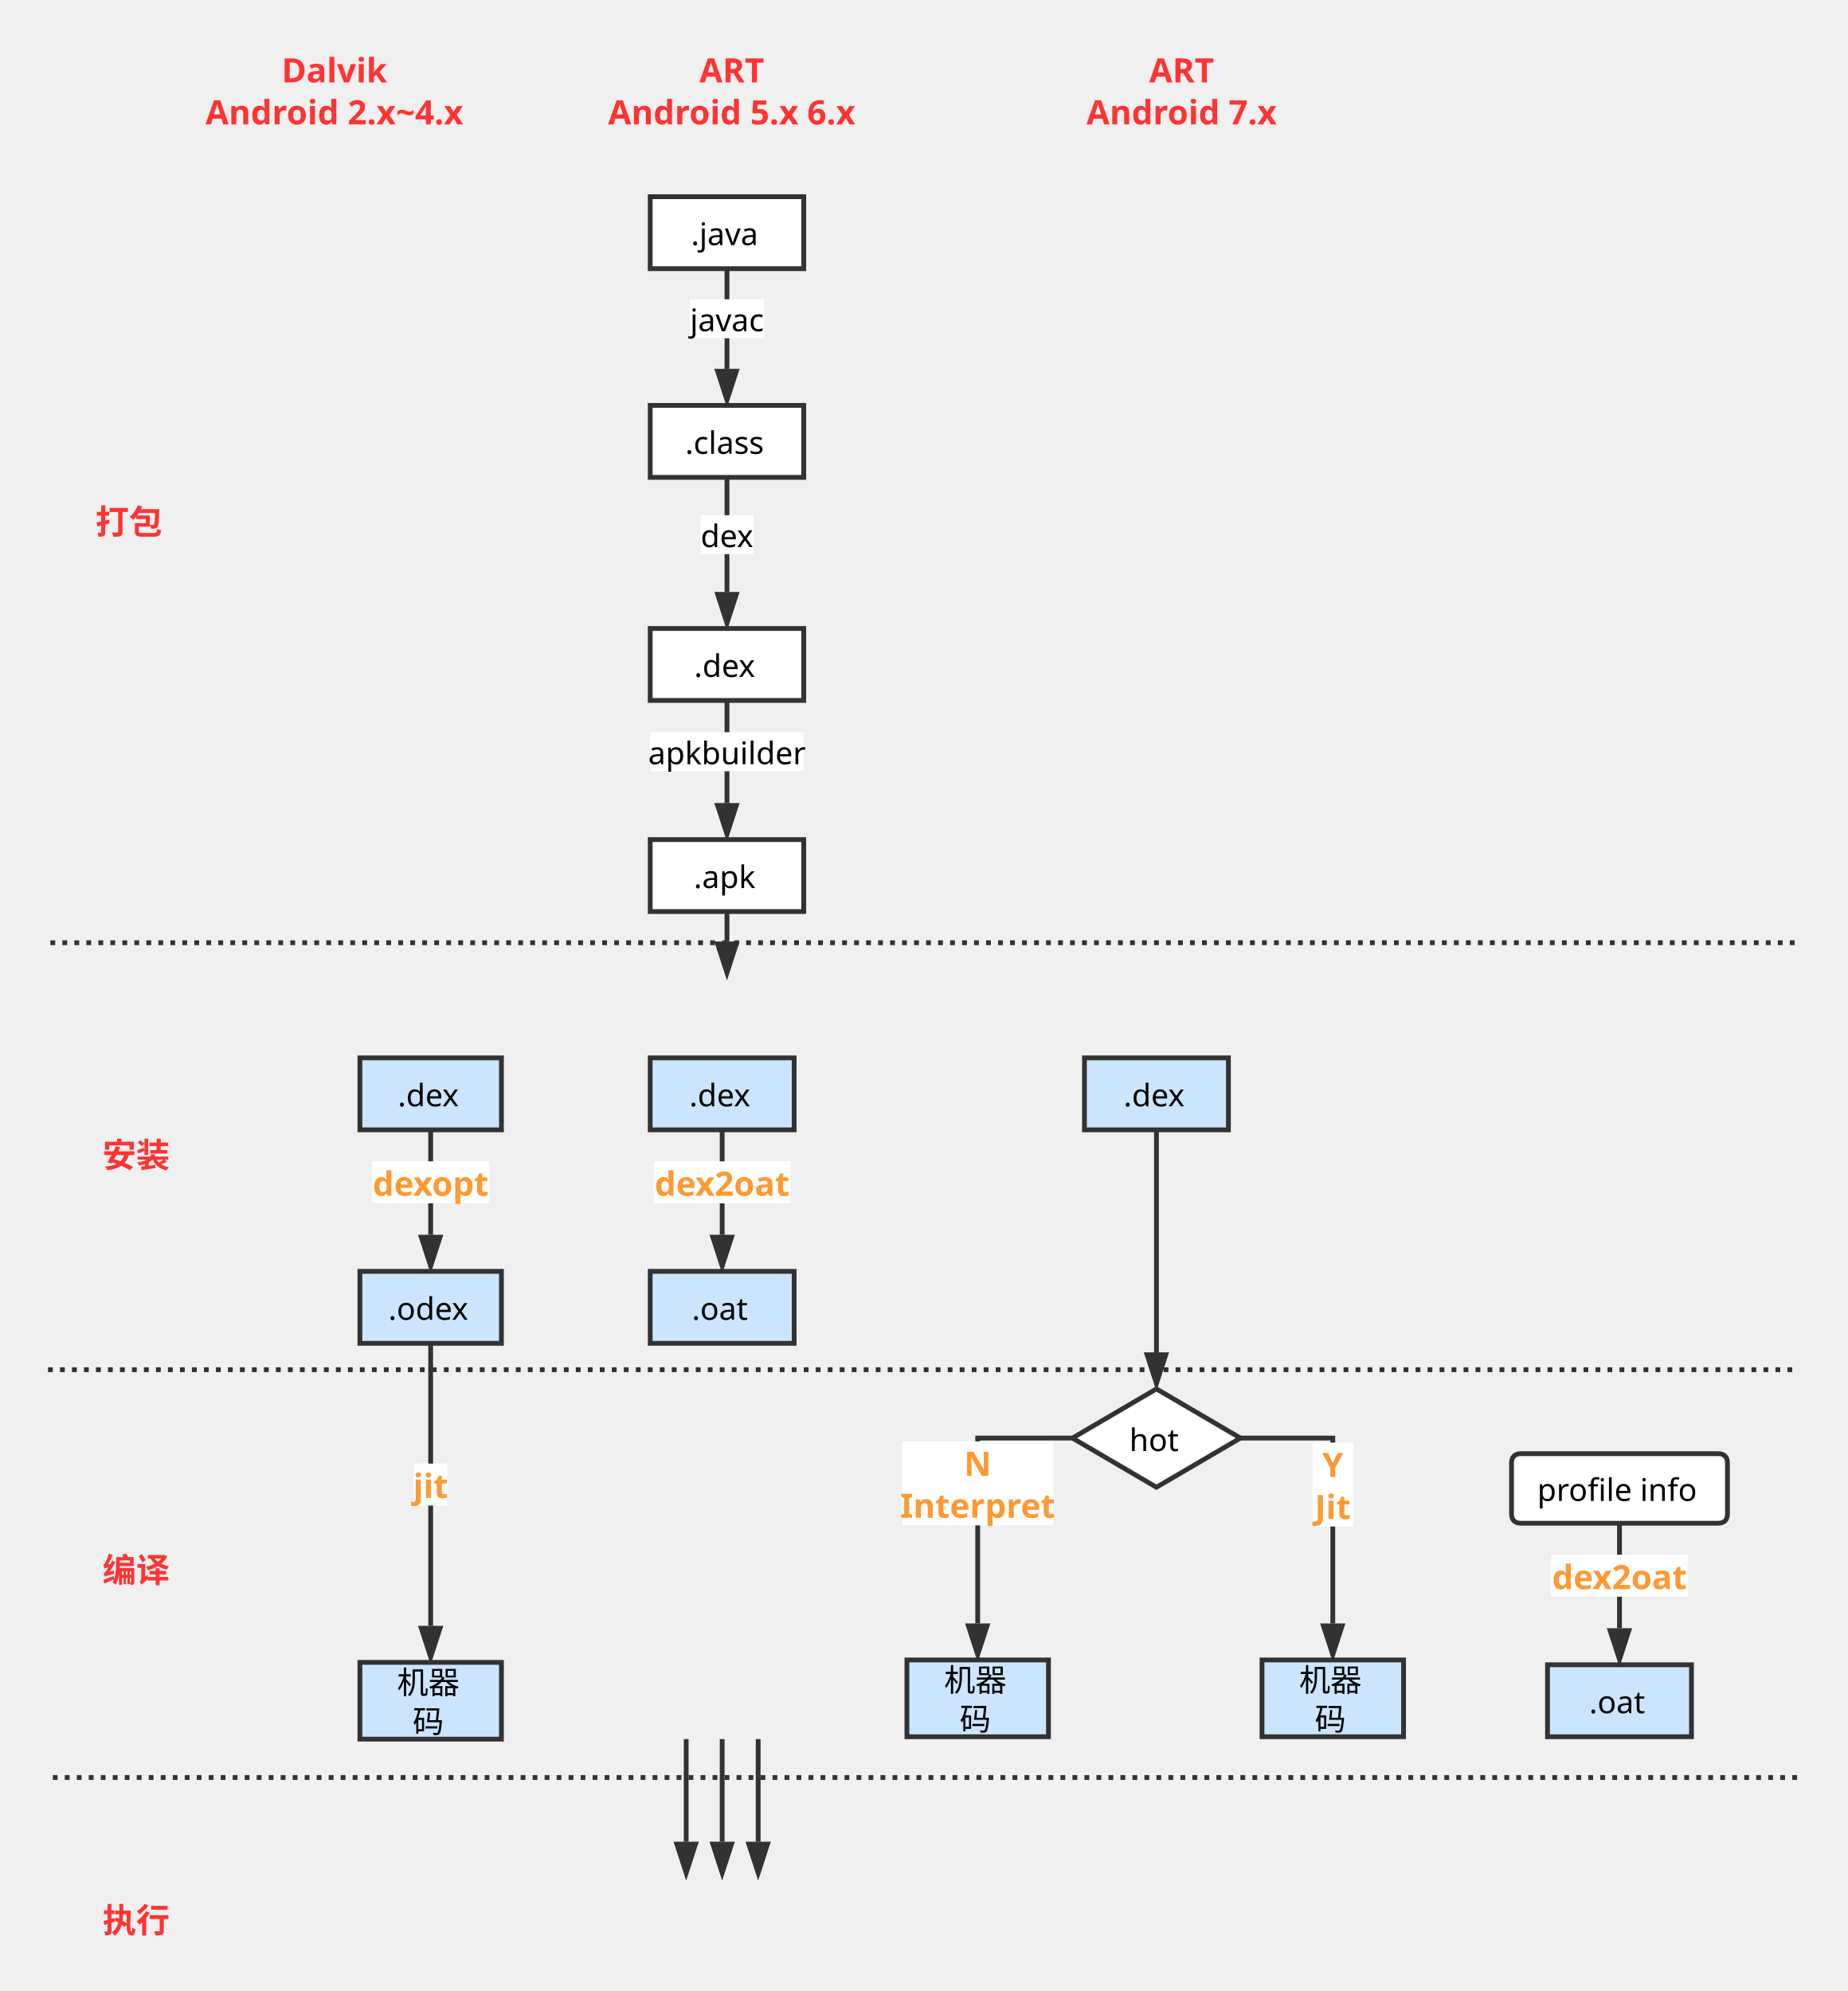
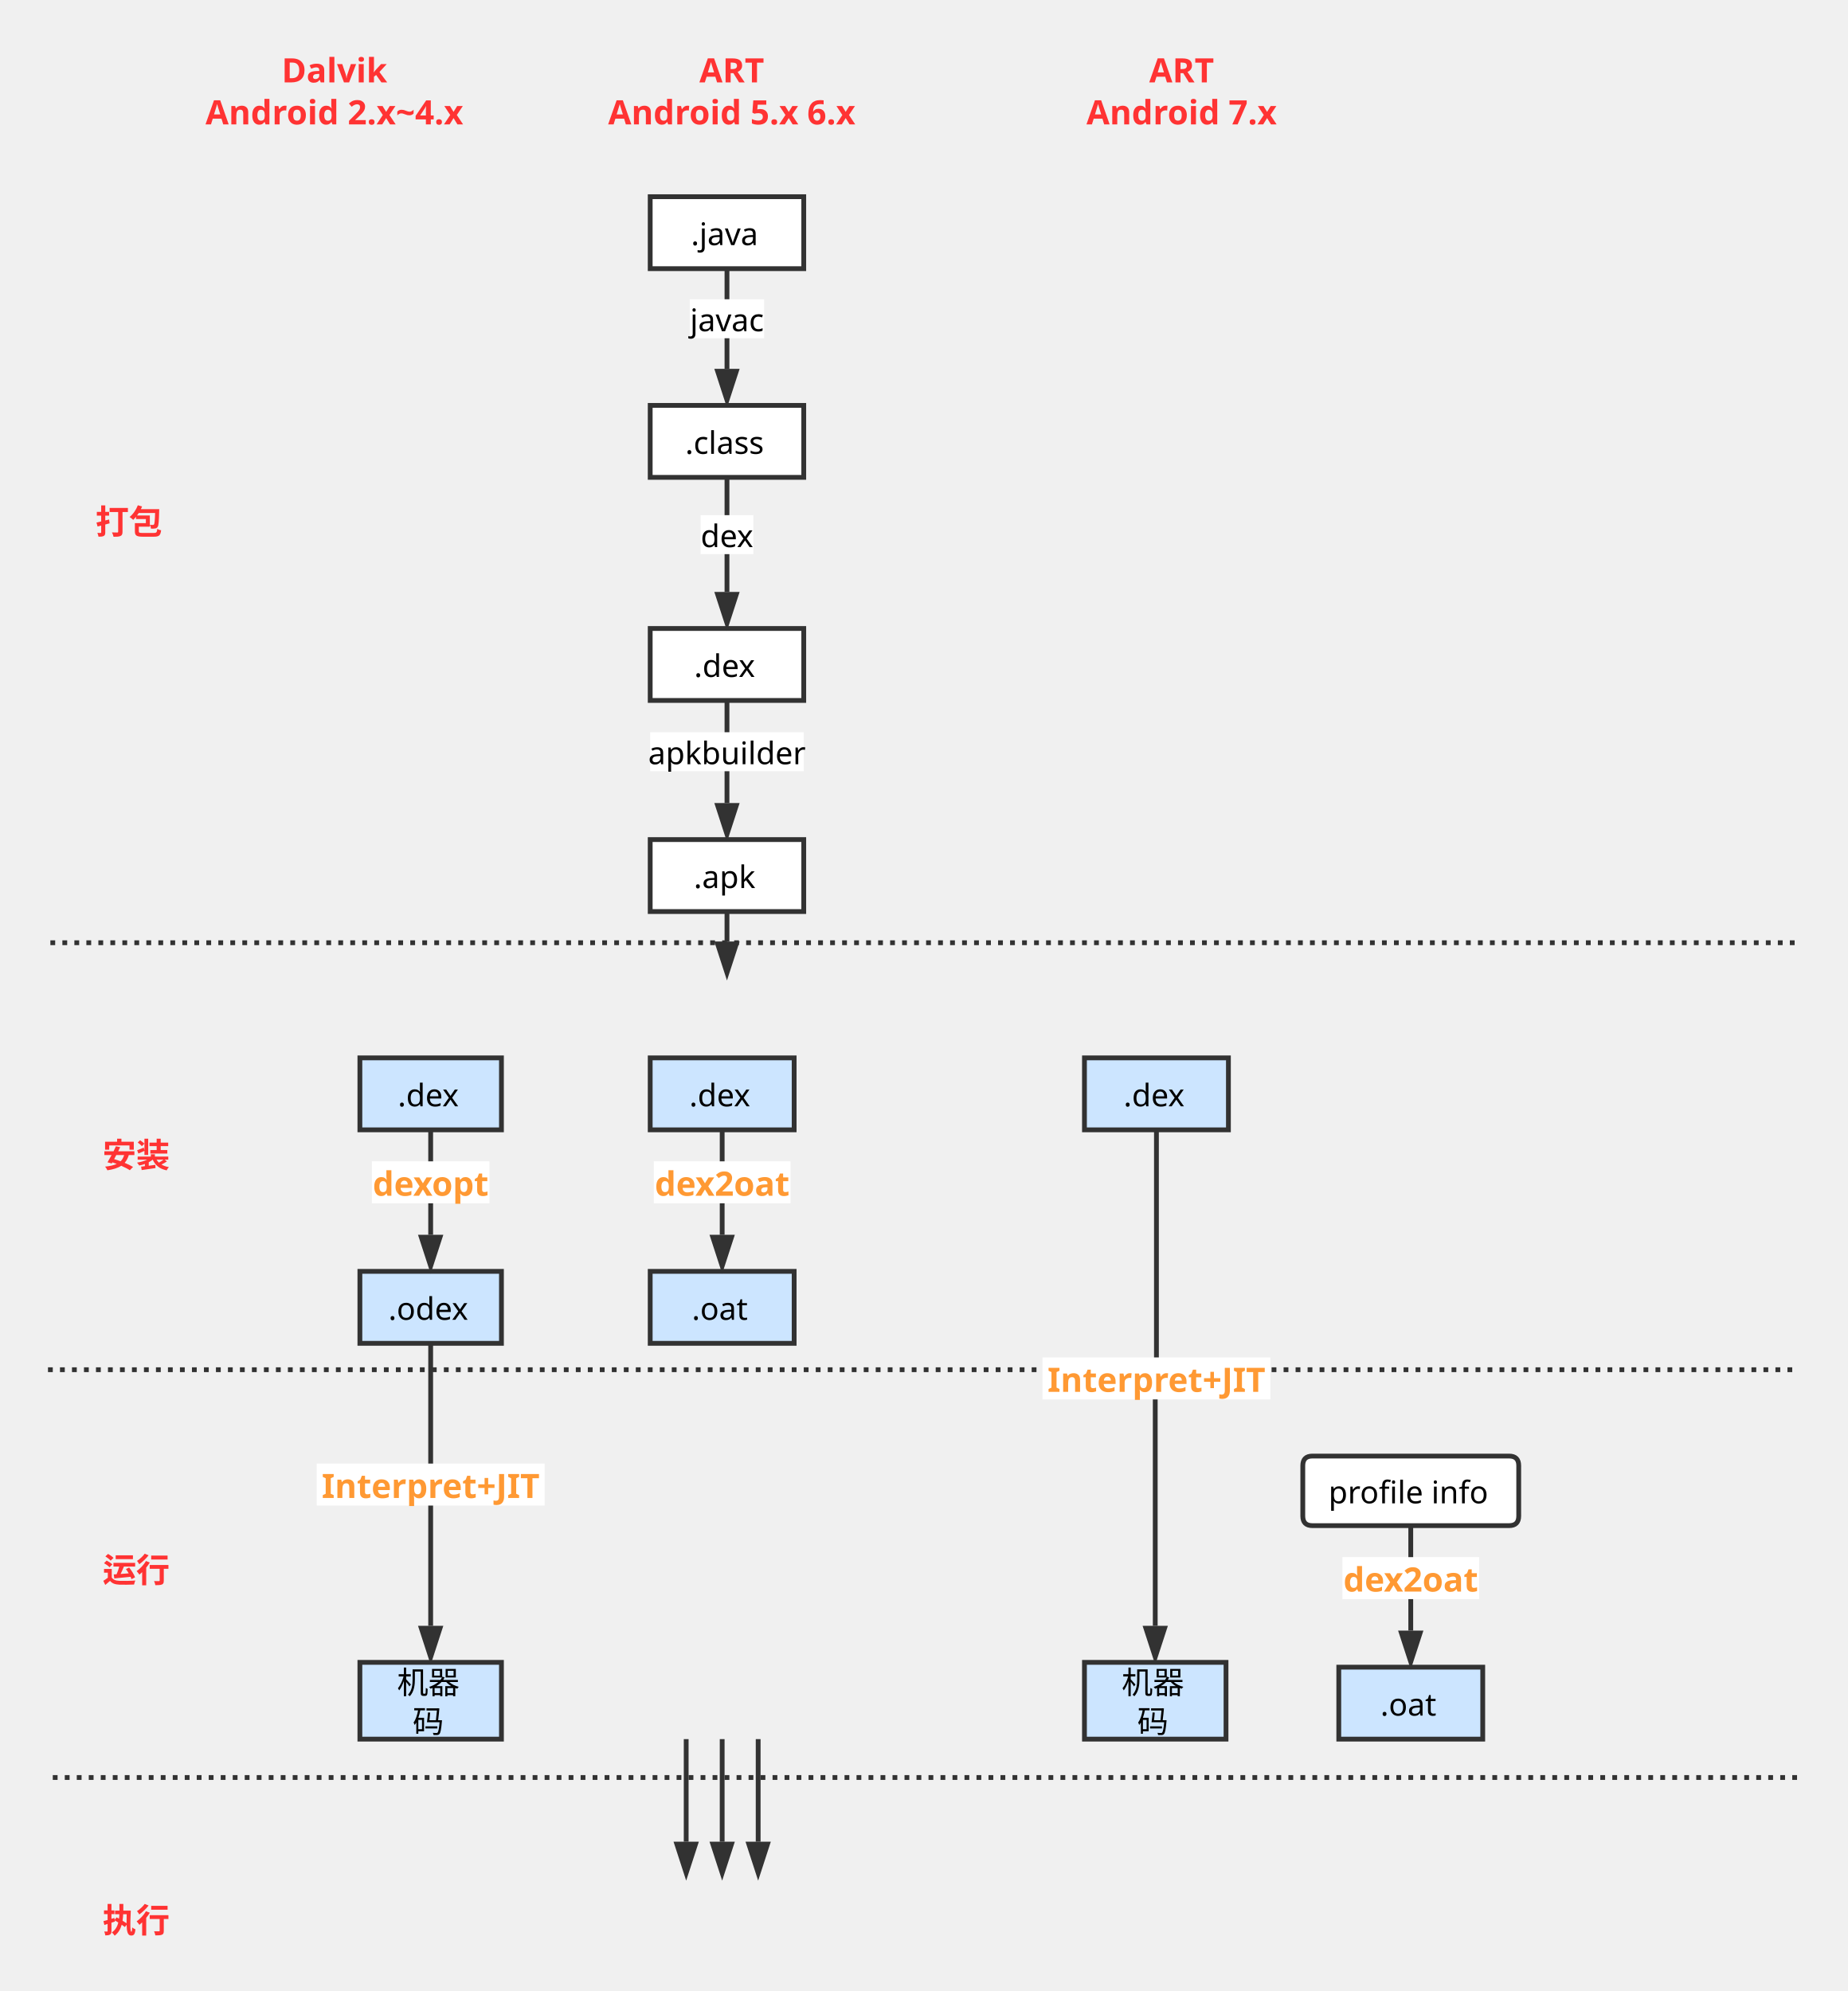
<svg xmlns="http://www.w3.org/2000/svg" id="processonSvg1000" viewBox="109.0 60.0 770.0 830.0" width="770.0" height="830.0">
  <defs id="ProcessOnDefs1001">
    <marker id="ProcessOnMarker1063" markerUnits="userSpaceOnUse" orient="auto" markerWidth="16.236" markerHeight="10.551" viewBox="-1.0 -1.376 16.236 10.551" refX="-1.0" refY="3.899">
      <path id="ProcessOnPath1064" d="M12.0 3.899L0.0 7.798V0.0Z" stroke="#323232" stroke-width="2.0" fill="#323232" transform="matrix(1.0,0.0,0.0,1.0,0.0,0.0)" />
    </marker>
    <marker id="ProcessOnMarker1070" markerUnits="userSpaceOnUse" orient="auto" markerWidth="16.236" markerHeight="10.551" viewBox="-1.0 -1.376 16.236 10.551" refX="-1.0" refY="3.899">
      <path id="ProcessOnPath1071" d="M12.0 3.899L0.0 7.798V0.0Z" stroke="#323232" stroke-width="2.0" fill="#323232" transform="matrix(1.0,0.0,0.0,1.0,0.0,0.0)" />
    </marker>
    <marker id="ProcessOnMarker1077" markerUnits="userSpaceOnUse" orient="auto" markerWidth="16.236" markerHeight="10.551" viewBox="-1.0 -1.376 16.236 10.551" refX="-1.0" refY="3.899">
      <path id="ProcessOnPath1078" d="M12.0 3.899L0.0 7.798V0.0Z" stroke="#323232" stroke-width="2.0" fill="#323232" transform="matrix(1.0,0.0,0.0,1.0,0.0,0.0)" />
    </marker>
    <marker id="ProcessOnMarker1086" markerUnits="userSpaceOnUse" orient="auto" markerWidth="16.236" markerHeight="10.551" viewBox="-1.0 -1.376 16.236 10.551" refX="-1.0" refY="3.899">
      <path id="ProcessOnPath1087" d="M12.0 3.899L0.0 7.798V0.0Z" stroke="#323232" stroke-width="2.0" fill="#323232" transform="matrix(1.0,0.0,0.0,1.0,0.0,0.0)" />
    </marker>
    <marker id="ProcessOnMarker1090" markerUnits="userSpaceOnUse" orient="auto" markerWidth="16.236" markerHeight="10.551" viewBox="-1.0 -1.376 16.236 10.551" refX="-1.0" refY="3.899">
      <path id="ProcessOnPath1091" d="M12.0 3.899L0.0 7.798V0.0Z" stroke="#323232" stroke-width="2.0" fill="#323232" transform="matrix(1.0,0.0,0.0,1.0,0.0,0.0)" />
    </marker>
    <marker id="ProcessOnMarker1101" markerUnits="userSpaceOnUse" orient="auto" markerWidth="16.236" markerHeight="10.551" viewBox="-1.0 -1.376 16.236 10.551" refX="-1.0" refY="3.899">
      <path id="ProcessOnPath1102" d="M12.0 3.899L0.0 7.798V0.0Z" stroke="#323232" stroke-width="2.0" fill="#323232" transform="matrix(1.0,0.0,0.0,1.0,0.0,0.0)" />
    </marker>
    <marker id="ProcessOnMarker1108" markerUnits="userSpaceOnUse" orient="auto" markerWidth="16.236" markerHeight="10.551" viewBox="-1.0 -1.376 16.236 10.551" refX="-1.0" refY="3.899">
      <path id="ProcessOnPath1109" d="M12.0 3.899L0.0 7.798V0.0Z" stroke="#323232" stroke-width="2.0" fill="#323232" transform="matrix(1.0,0.0,0.0,1.0,0.0,0.0)" />
    </marker>
-     <marker id="ProcessOnMarker1143" markerUnits="userSpaceOnUse" orient="auto" markerWidth="16.236" markerHeight="10.551" viewBox="-1.0 -1.376 16.236 10.551" refX="-1.0" refY="3.899">
-       <path id="ProcessOnPath1144" d="M12.0 3.899L0.0 7.798V0.0Z" stroke="#323232" stroke-width="2.0" fill="#323232" transform="matrix(1.0,0.0,0.0,1.0,0.0,0.0)" />
+     <marker id="ProcessOnMarker1142" markerUnits="userSpaceOnUse" orient="auto" markerWidth="16.236" markerHeight="10.551" viewBox="-1.0 -1.376 16.236 10.551" refX="-1.0" refY="3.899">
+       <path id="ProcessOnPath1143" d="M12.0 3.899L0.0 7.798V0.0Z" stroke="#323232" stroke-width="2.0" fill="#323232" transform="matrix(1.0,0.0,0.0,1.0,0.0,0.0)" />
    </marker>
    <marker id="ProcessOnMarker1151" markerUnits="userSpaceOnUse" orient="auto" markerWidth="16.236" markerHeight="10.551" viewBox="-1.0 -1.376 16.236 10.551" refX="-1.0" refY="3.899">
      <path id="ProcessOnPath1152" d="M12.0 3.899L0.0 7.798V0.0Z" stroke="#323232" stroke-width="2.0" fill="#323232" transform="matrix(1.0,0.0,0.0,1.0,0.0,0.0)" />
    </marker>
+     <marker id="ProcessOnMarker1155" markerUnits="userSpaceOnUse" orient="auto" markerWidth="16.236" markerHeight="10.551" viewBox="-1.0 -1.376 16.236 10.551" refX="-1.0" refY="3.899">
+       <path id="ProcessOnPath1156" d="M12.0 3.899L0.0 7.798V0.0Z" stroke="#323232" stroke-width="2.0" fill="#323232" transform="matrix(1.0,0.0,0.0,1.0,0.0,0.0)" />
+     </marker>
    <marker id="ProcessOnMarker1159" markerUnits="userSpaceOnUse" orient="auto" markerWidth="16.236" markerHeight="10.551" viewBox="-1.0 -1.376 16.236 10.551" refX="-1.0" refY="3.899">
      <path id="ProcessOnPath1160" d="M12.0 3.899L0.0 7.798V0.0Z" stroke="#323232" stroke-width="2.0" fill="#323232" transform="matrix(1.0,0.0,0.0,1.0,0.0,0.0)" />
    </marker>
-     <marker id="ProcessOnMarker1171" markerUnits="userSpaceOnUse" orient="auto" markerWidth="16.236" markerHeight="10.551" viewBox="-1.0 -1.376 16.236 10.551" refX="-1.0" refY="3.899">
-       <path id="ProcessOnPath1172" d="M12.0 3.899L0.0 7.798V0.0Z" stroke="#323232" stroke-width="2.0" fill="#323232" transform="matrix(1.0,0.0,0.0,1.0,0.0,0.0)" />
-     </marker>
-     <marker id="ProcessOnMarker1180" markerUnits="userSpaceOnUse" orient="auto" markerWidth="16.236" markerHeight="10.551" viewBox="-1.0 -1.376 16.236 10.551" refX="-1.0" refY="3.899">
-       <path id="ProcessOnPath1181" d="M12.0 3.899L0.0 7.798V0.0Z" stroke="#323232" stroke-width="2.0" fill="#323232" transform="matrix(1.0,0.0,0.0,1.0,0.0,0.0)" />
-     </marker>
-     <marker id="ProcessOnMarker1184" markerUnits="userSpaceOnUse" orient="auto" markerWidth="16.236" markerHeight="10.551" viewBox="-1.0 -1.376 16.236 10.551" refX="-1.0" refY="3.899">
-       <path id="ProcessOnPath1185" d="M12.0 3.899L0.0 7.798V0.0Z" stroke="#323232" stroke-width="2.0" fill="#323232" transform="matrix(1.0,0.0,0.0,1.0,0.0,0.0)" />
-     </marker>
-     <marker id="ProcessOnMarker1188" markerUnits="userSpaceOnUse" orient="auto" markerWidth="16.236" markerHeight="10.551" viewBox="-1.0 -1.376 16.236 10.551" refX="-1.0" refY="3.899">
-       <path id="ProcessOnPath1189" d="M12.0 3.899L0.0 7.798V0.0Z" stroke="#323232" stroke-width="2.0" fill="#323232" transform="matrix(1.0,0.0,0.0,1.0,0.0,0.0)" />
+     <marker id="ProcessOnMarker1163" markerUnits="userSpaceOnUse" orient="auto" markerWidth="16.236" markerHeight="10.551" viewBox="-1.0 -1.376 16.236 10.551" refX="-1.0" refY="3.899">
+       <path id="ProcessOnPath1164" d="M12.0 3.899L0.0 7.798V0.0Z" stroke="#323232" stroke-width="2.0" fill="#323232" transform="matrix(1.0,0.0,0.0,1.0,0.0,0.0)" />
    </marker>
  </defs>
  <g id="ProcessOnG1002">
    <path id="ProcessOnPath1003" d="M109.0 60.0H879.0V890.0H109.0V60.0Z" fill="none" />
    <g id="ProcessOnG1004">
      <g id="ProcessOnG1005" transform="matrix(1.0,0.0,0.0,1.0,380.0,142.0)" opacity="1.0">
        <path id="ProcessOnPath1006" d="M0.0 0.0L64.0 0.0L64.0 30.0L0.0 30.0Z" stroke="#323232" stroke-width="2.0" stroke-dasharray="none" opacity="1.0" fill="#ffffff" />
        <g id="ProcessOnG1007" transform="matrix(1.0,0.0,0.0,1.0,10.0,6.875)">
          <text id="ProcessOnText1008" fill="#000000" font-size="13" x="21.0" y="13.325" font-family="微软雅黑" font-weight="normal" font-style="normal" text-decoration="none" family="微软雅黑" text-anchor="middle" size="13">.java</text>
        </g>
      </g>
      <g id="ProcessOnG1009" transform="matrix(1.0,0.0,0.0,1.0,380.0,229.0)" opacity="1.0">
        <path id="ProcessOnPath1010" d="M0.0 0.0L64.0 0.0L64.0 30.0L0.0 30.0Z" stroke="#323232" stroke-width="2.0" stroke-dasharray="none" opacity="1.0" fill="#ffffff" />
        <g id="ProcessOnG1011" transform="matrix(1.0,0.0,0.0,1.0,10.0,6.875)">
          <text id="ProcessOnText1012" fill="#000000" font-size="13" x="21.0" y="13.325" font-family="微软雅黑" font-weight="normal" font-style="normal" text-decoration="none" family="微软雅黑" text-anchor="middle" size="13">.class</text>
        </g>
      </g>
      <g id="ProcessOnG1013" transform="matrix(1.0,0.0,0.0,1.0,380.0,322.0)" opacity="1.0">
        <path id="ProcessOnPath1014" d="M0.0 0.0L64.0 0.0L64.0 30.0L0.0 30.0Z" stroke="#323232" stroke-width="2.0" stroke-dasharray="none" opacity="1.0" fill="#ffffff" />
        <g id="ProcessOnG1015" transform="matrix(1.0,0.0,0.0,1.0,10.0,6.875)">
          <text id="ProcessOnText1016" fill="#000000" font-size="13" x="21.0" y="13.325" font-family="微软雅黑" font-weight="normal" font-style="normal" text-decoration="none" family="微软雅黑" text-anchor="middle" size="13">.dex</text>
        </g>
      </g>
      <g id="ProcessOnG1017" transform="matrix(1.0,0.0,0.0,1.0,380.0,410.0)" opacity="1.0">
        <path id="ProcessOnPath1018" d="M0.0 0.0L64.0 0.0L64.0 30.0L0.0 30.0Z" stroke="#323232" stroke-width="2.0" stroke-dasharray="none" opacity="1.0" fill="#ffffff" />
        <g id="ProcessOnG1019" transform="matrix(1.0,0.0,0.0,1.0,10.0,6.875)">
          <text id="ProcessOnText1020" fill="#000000" font-size="13" x="21.0" y="13.325" font-family="微软雅黑" font-weight="normal" font-style="normal" text-decoration="none" family="微软雅黑" text-anchor="middle" size="13">.apk</text>
        </g>
      </g>
      <g id="ProcessOnG1021" transform="matrix(1.0,0.0,0.0,1.0,259.0,590.0)" opacity="1.0">
        <path id="ProcessOnPath1022" d="M0.0 0.0L59.0 0.0L59.0 30.0L0.0 30.0Z" stroke="#323232" stroke-width="2.0" stroke-dasharray="none" opacity="1.0" fill="#cce5ff" />
        <g id="ProcessOnG1023" transform="matrix(1.0,0.0,0.0,1.0,10.0,6.875)">
          <text id="ProcessOnText1024" fill="#000000" font-size="13" x="18.5" y="13.325" font-family="微软雅黑" font-weight="normal" font-style="normal" text-decoration="none" family="微软雅黑" text-anchor="middle" size="13">.odex</text>
        </g>
      </g>
      <g id="ProcessOnG1025" transform="matrix(1.0,0.0,0.0,1.0,380.0,590.0)" opacity="1.0">
        <path id="ProcessOnPath1026" d="M0.0 0.0L60.0 0.0L60.0 30.0L0.0 30.0Z" stroke="#323232" stroke-width="2.0" stroke-dasharray="none" opacity="1.0" fill="#cce5ff" />
        <g id="ProcessOnG1027" transform="matrix(1.0,0.0,0.0,1.0,10.0,6.875)">
          <text id="ProcessOnText1028" fill="#000000" font-size="13" x="19.0" y="13.325" font-family="微软雅黑" font-weight="normal" font-style="normal" text-decoration="none" family="微软雅黑" text-anchor="middle" size="13">.oat</text>
        </g>
      </g>
      <g id="ProcessOnG1029" transform="matrix(1.0,0.0,0.0,1.0,189.75,81.0)" opacity="1.0">
        <path id="ProcessOnPath1030" d="M0.0 0.0L119.25 0.0L119.25 33.0L0.0 33.0Z" stroke="none" stroke-width="0.0" stroke-dasharray="none" opacity="1.0" fill="none" />
        <g id="ProcessOnG1031" transform="matrix(1.0,0.0,0.0,1.0,0.0,-1.0)">
          <text id="ProcessOnText1032" fill="#ff3333" font-size="14" x="58.625" y="14.35" font-family="微软雅黑" font-weight="bold" font-style="normal" text-decoration="none" family="微软雅黑" text-anchor="middle" size="14">Dalvik </text>
          <text id="ProcessOnText1033" fill="#ff3333" font-size="14" x="58.625" y="31.85" font-family="微软雅黑" font-weight="bold" font-style="normal" text-decoration="none" family="微软雅黑" text-anchor="middle" size="14">Android 2.x~4.x</text>
        </g>
      </g>
      <g id="ProcessOnG1034" transform="matrix(1.0,0.0,0.0,1.0,357.0,81.0)" opacity="1.0">
        <path id="ProcessOnPath1035" d="M0.0 0.0L116.0 0.0L116.0 33.0L0.0 33.0Z" stroke="none" stroke-width="0.0" stroke-dasharray="none" opacity="1.0" fill="none" />
        <g id="ProcessOnG1036" transform="matrix(1.0,0.0,0.0,1.0,0.0,-1.0)">
          <text id="ProcessOnText1037" fill="#ff3333" font-size="14" x="57.0" y="14.35" font-family="微软雅黑" font-weight="bold" font-style="normal" text-decoration="none" family="微软雅黑" text-anchor="middle" size="14">ART</text>
          <text id="ProcessOnText1038" fill="#ff3333" font-size="14" x="57.0" y="31.85" font-family="微软雅黑" font-weight="bold" font-style="normal" text-decoration="none" family="微软雅黑" text-anchor="middle" size="14"> Android 5.x 6.x</text>
        </g>
      </g>
      <g id="ProcessOnG1039" transform="matrix(1.0,0.0,0.0,1.0,553.0,81.0)" opacity="1.0">
        <path id="ProcessOnPath1040" d="M0.0 0.0L99.0 0.0L99.0 33.0L0.0 33.0Z" stroke="none" stroke-width="0.0" stroke-dasharray="none" opacity="1.0" fill="none" />
        <g id="ProcessOnG1041" transform="matrix(1.0,0.0,0.0,1.0,0.0,-1.0)">
          <text id="ProcessOnText1042" fill="#ff3333" font-size="14" x="48.5" y="14.35" font-family="微软雅黑" font-weight="bold" font-style="normal" text-decoration="none" family="微软雅黑" text-anchor="middle" size="14">ART</text>
          <text id="ProcessOnText1043" fill="#ff3333" font-size="14" x="48.5" y="31.85" font-family="微软雅黑" font-weight="bold" font-style="normal" text-decoration="none" family="微软雅黑" text-anchor="middle" size="14"> Android 7.x</text>
        </g>
      </g>
      <g id="ProcessOnG1044" transform="matrix(1.0,0.0,0.0,1.0,259.0,501.0)" opacity="1.0">
        <path id="ProcessOnPath1045" d="M0.0 0.0L59.0 0.0L59.0 30.0L0.0 30.0Z" stroke="#323232" stroke-width="2.0" stroke-dasharray="none" opacity="1.0" fill="#cce5ff" />
        <g id="ProcessOnG1046" transform="matrix(1.0,0.0,0.0,1.0,10.0,6.875)">
          <text id="ProcessOnText1047" fill="#000000" font-size="13" x="18.5" y="13.325" font-family="微软雅黑" font-weight="normal" font-style="normal" text-decoration="none" family="微软雅黑" text-anchor="middle" size="13">.dex</text>
        </g>
      </g>
      <g id="ProcessOnG1048" transform="matrix(1.0,0.0,0.0,1.0,259.0,753.0)" opacity="1.0">
        <path id="ProcessOnPath1049" d="M0.0 0.0L59.0 0.0L59.0 32.0L0.0 32.0Z" stroke="#323232" stroke-width="2.0" stroke-dasharray="none" opacity="1.0" fill="#cce5ff" />
        <g id="ProcessOnG1050" transform="matrix(1.0,0.0,0.0,1.0,10.0,-0.25)">
          <text id="ProcessOnText1051" fill="#000000" font-size="13" x="18.5" y="13.325" font-family="微软雅黑" font-weight="normal" font-style="normal" text-decoration="none" family="微软雅黑" text-anchor="middle" size="13">机器</text>
          <text id="ProcessOnText1052" fill="#000000" font-size="13" x="18.5" y="29.575" font-family="微软雅黑" font-weight="normal" font-style="normal" text-decoration="none" family="微软雅黑" text-anchor="middle" size="13">码</text>
        </g>
      </g>
      <g id="ProcessOnG1053" transform="matrix(1.0,0.0,0.0,1.0,380.0,501.0)" opacity="1.0">
        <path id="ProcessOnPath1054" d="M0.0 0.0L60.0 0.0L60.0 30.0L0.0 30.0Z" stroke="#323232" stroke-width="2.0" stroke-dasharray="none" opacity="1.0" fill="#cce5ff" />
        <g id="ProcessOnG1055" transform="matrix(1.0,0.0,0.0,1.0,10.0,6.875)">
          <text id="ProcessOnText1056" fill="#000000" font-size="13" x="19.0" y="13.325" font-family="微软雅黑" font-weight="normal" font-style="normal" text-decoration="none" family="微软雅黑" text-anchor="middle" size="13">.dex</text>
        </g>
      </g>
      <g id="ProcessOnG1057" transform="matrix(1.0,0.0,0.0,1.0,561.0,501.0)" opacity="1.0">
        <path id="ProcessOnPath1058" d="M0.0 0.0L60.0 0.0L60.0 30.0L0.0 30.0Z" stroke="#323232" stroke-width="2.0" stroke-dasharray="none" opacity="1.0" fill="#cce5ff" />
        <g id="ProcessOnG1059" transform="matrix(1.0,0.0,0.0,1.0,10.0,6.875)">
          <text id="ProcessOnText1060" fill="#000000" font-size="13" x="19.0" y="13.325" font-family="微软雅黑" font-weight="normal" font-style="normal" text-decoration="none" family="微软雅黑" text-anchor="middle" size="13">.dex</text>
        </g>
      </g>
      <g id="ProcessOnG1061">
        <path id="ProcessOnPath1062" d="M412.0 172.0L412.0 200.5L412.0 200.5L412.0 213.764" stroke="#323232" stroke-width="2.0" stroke-dasharray="none" fill="none" marker-end="url(#ProcessOnMarker1063)" />
        <g id="ProcessOnG1065" transform="matrix(1.0,0.0,0.0,1.0,412.0,184.757)">
          <path id="ProcessOnPath1066" d="M0 0H31.0V16.25H0Z" fill="#fff" transform="matrix(1.0,0.0,0.0,1.0,-15.5,0.0)" />
          <text id="ProcessOnText1067" fill="#000000" font-size="13" x="0.0" y="13.325" font-family="微软雅黑" font-weight="normal" font-style="normal" text-decoration="none" family="微软雅黑" text-anchor="middle" size="13">javac</text>
        </g>
      </g>
      <g id="ProcessOnG1068">
        <path id="ProcessOnPath1069" d="M412.0 259.0L412.0 290.5L412.0 290.5L412.0 306.764" stroke="#323232" stroke-width="2.0" stroke-dasharray="none" fill="none" marker-end="url(#ProcessOnMarker1070)" />
        <g id="ProcessOnG1072" transform="matrix(1.0,0.0,0.0,1.0,412.0,274.757)">
          <path id="ProcessOnPath1073" d="M0 0H22.0V16.25H0Z" fill="#fff" transform="matrix(1.0,0.0,0.0,1.0,-11.0,0.0)" />
          <text id="ProcessOnText1074" fill="#000000" font-size="13" x="0.0" y="13.325" font-family="微软雅黑" font-weight="normal" font-style="normal" text-decoration="none" family="微软雅黑" text-anchor="middle" size="13">dex</text>
        </g>
      </g>
      <g id="ProcessOnG1075">
        <path id="ProcessOnPath1076" d="M412.0 352.0L412.0 381.0L412.0 381.0L412.0 394.764" stroke="#323232" stroke-width="2.0" stroke-dasharray="none" fill="none" marker-end="url(#ProcessOnMarker1077)" />
        <g id="ProcessOnG1079" transform="matrix(1.0,0.0,0.0,1.0,412.0,365.257)">
          <path id="ProcessOnPath1080" d="M0 0H64.0V16.25H0Z" fill="#fff" transform="matrix(1.0,0.0,0.0,1.0,-32.0,0.0)" />
          <text id="ProcessOnText1081" fill="#000000" font-size="13" x="0.0" y="13.325" font-family="微软雅黑" font-weight="normal" font-style="normal" text-decoration="none" family="微软雅黑" text-anchor="middle" size="13">apkbuilder</text>
        </g>
      </g>
      <g id="ProcessOnG1082">
        <path id="ProcessOnPath1083" d="M130.0 453.0L494.0 453.0L494.0 453.0L858.0 453.0" stroke="#323232" stroke-width="2.0" stroke-dasharray="2.0 3.0" fill="none" />
      </g>
      <g id="ProcessOnG1084">
        <path id="ProcessOnPath1085" d="M412.0 440.0L412.0 451.5L412.0 451.5L412.0 452.5" stroke="#323232" stroke-width="2.0" stroke-dasharray="none" fill="none" marker-end="url(#ProcessOnMarker1086)" />
      </g>
      <g id="ProcessOnG1088">
        <path id="ProcessOnPath1089" d="M288.5 531.0L288.5 560.5L288.5 560.5L288.5 574.764" stroke="#323232" stroke-width="2.0" stroke-dasharray="none" fill="none" marker-end="url(#ProcessOnMarker1090)" />
        <g id="ProcessOnG1092" transform="matrix(1.0,0.0,0.0,1.0,288.5,544.132)">
          <path id="ProcessOnPath1093" d="M0 0H49.0V17.5H0Z" fill="#fff" transform="matrix(1.0,0.0,0.0,1.0,-24.5,0.0)" />
          <text id="ProcessOnText1094" fill="#ff9933" font-size="14" x="0.0" y="14.35" font-family="微软雅黑" font-weight="bold" font-style="normal" text-decoration="none" family="微软雅黑" text-anchor="middle" size="14">dexopt</text>
        </g>
      </g>
      <g id="ProcessOnG1095" transform="matrix(1.0,0.0,0.0,1.0,133.5,267.0)" opacity="1.0">
        <path id="ProcessOnPath1096" d="M0.0 0.0L60.5 0.0L60.5 20.0L0.0 20.0Z" stroke="none" stroke-width="0.0" stroke-dasharray="none" opacity="1.0" fill="none" />
        <g id="ProcessOnG1097" transform="matrix(1.0,0.0,0.0,1.0,0.0,1.25)">
          <text id="ProcessOnText1098" fill="#ff3333" font-size="14" x="29.25" y="14.35" font-family="微软雅黑" font-weight="bold" font-style="normal" text-decoration="none" family="微软雅黑" text-anchor="middle" size="14"> 打包</text>
        </g>
      </g>
      <g id="ProcessOnG1099">
        <path id="ProcessOnPath1100" d="M288.5 620.0L288.5 686.5L288.5 686.5L288.5 737.764" stroke="#323232" stroke-width="2.0" stroke-dasharray="none" fill="none" marker-end="url(#ProcessOnMarker1101)" />
        <g id="ProcessOnG1103" transform="matrix(1.0,0.0,0.0,1.0,288.5,670.132)">
-           <path id="ProcessOnPath1104" d="M0 0H14.0V17.5H0Z" fill="#fff" transform="matrix(1.0,0.0,0.0,1.0,-7.0,0.0)" />
-           <text id="ProcessOnText1105" fill="#ff9933" font-size="14" x="0.0" y="14.35" font-family="微软雅黑" font-weight="bold" font-style="normal" text-decoration="none" family="微软雅黑" text-anchor="middle" size="14">jit</text>
+           <path id="ProcessOnPath1104" d="M0 0H95.0V17.5H0Z" fill="#fff" transform="matrix(1.0,0.0,0.0,1.0,-47.5,0.0)" />
+           <text id="ProcessOnText1105" fill="#ff9933" font-size="14" x="0.0" y="14.35" font-family="微软雅黑" font-weight="bold" font-style="normal" text-decoration="none" family="微软雅黑" text-anchor="middle" size="14">Interpret+JIT</text>
        </g>
      </g>
      <g id="ProcessOnG1106">
        <path id="ProcessOnPath1107" d="M410.0 531.0L410.0 560.5L410.0 560.5L410.0 574.764" stroke="#323232" stroke-width="2.0" stroke-dasharray="none" fill="none" marker-end="url(#ProcessOnMarker1108)" />
        <g id="ProcessOnG1110" transform="matrix(1.0,0.0,0.0,1.0,410.0,544.132)">
          <path id="ProcessOnPath1111" d="M0 0H57.0V17.5H0Z" fill="#fff" transform="matrix(1.0,0.0,0.0,1.0,-28.5,0.0)" />
          <text id="ProcessOnText1112" fill="#ff9933" font-size="14" x="0.0" y="14.35" font-family="微软雅黑" font-weight="bold" font-style="normal" text-decoration="none" family="微软雅黑" text-anchor="middle" size="14">dex2oat</text>
        </g>
      </g>
      <g id="ProcessOnG1113" transform="matrix(1.0,0.0,0.0,1.0,136.5,531.0)" opacity="1.0">
        <path id="ProcessOnPath1114" d="M0.0 0.0L60.5 0.0L60.5 20.0L0.0 20.0Z" stroke="none" stroke-width="0.0" stroke-dasharray="none" opacity="1.0" fill="none" />
        <g id="ProcessOnG1115" transform="matrix(1.0,0.0,0.0,1.0,0.0,1.25)">
          <text id="ProcessOnText1116" fill="#ff3333" font-size="14" x="29.25" y="14.35" font-family="微软雅黑" font-weight="bold" font-style="normal" text-decoration="none" family="微软雅黑" text-anchor="middle" size="14">安装</text>
        </g>
      </g>
      <g id="ProcessOnG1117" transform="matrix(1.0,0.0,0.0,1.0,136.5,704.0)" opacity="1.0">
        <path id="ProcessOnPath1118" d="M0.0 0.0L60.5 0.0L60.5 20.0L0.0 20.0Z" stroke="none" stroke-width="0.0" stroke-dasharray="none" opacity="1.0" fill="none" />
        <g id="ProcessOnG1119" transform="matrix(1.0,0.0,0.0,1.0,0.0,1.25)">
-           <text id="ProcessOnText1120" fill="#ff3333" font-size="14" x="29.25" y="14.35" font-family="微软雅黑" font-weight="bold" font-style="normal" text-decoration="none" family="微软雅黑" text-anchor="middle" size="14">编译</text>
+           <text id="ProcessOnText1120" fill="#ff3333" font-size="14" x="29.25" y="14.35" font-family="微软雅黑" font-weight="bold" font-style="normal" text-decoration="none" family="微软雅黑" text-anchor="middle" size="14">运行</text>
        </g>
      </g>
      <g id="ProcessOnG1121" transform="matrix(1.0,0.0,0.0,1.0,136.5,850.0)" opacity="1.0">
        <path id="ProcessOnPath1122" d="M0.0 0.0L60.5 0.0L60.5 20.0L0.0 20.0Z" stroke="none" stroke-width="0.0" stroke-dasharray="none" opacity="1.0" fill="none" />
        <g id="ProcessOnG1123" transform="matrix(1.0,0.0,0.0,1.0,0.0,1.25)">
          <text id="ProcessOnText1124" fill="#ff3333" font-size="14" x="29.25" y="14.35" font-family="微软雅黑" font-weight="bold" font-style="normal" text-decoration="none" family="微软雅黑" text-anchor="middle" size="14">执行</text>
        </g>
      </g>
-       <g id="ProcessOnG1125" transform="matrix(1.0,0.0,0.0,1.0,556.0,639.0)" opacity="1.0">
-         <path id="ProcessOnPath1126" d="M0.0 20.5L35.0 0.0L70.0 20.5L35.0 41.0Z" stroke="#323232" stroke-width="2.0" stroke-dasharray="none" opacity="1.0" fill="#ffffff" />
-         <g id="ProcessOnG1127" transform="matrix(1.0,0.0,0.0,1.0,10.0,12.58)">
-           <text id="ProcessOnText1128" fill="#000000" font-size="13" x="24.0" y="13.325" font-family="微软雅黑" font-weight="normal" font-style="normal" text-decoration="none" family="微软雅黑" text-anchor="middle" size="13">hot</text>
-         </g>
-       </g>
-       <g id="ProcessOnG1129" transform="matrix(1.0,0.0,0.0,1.0,487.0,752.0)" opacity="1.0">
-         <path id="ProcessOnPath1130" d="M0.0 0.0L59.0 0.0L59.0 32.0L0.0 32.0Z" stroke="#323232" stroke-width="2.0" stroke-dasharray="none" opacity="1.0" fill="#cce5ff" />
-         <g id="ProcessOnG1131" transform="matrix(1.0,0.0,0.0,1.0,10.0,-0.25)">
-           <text id="ProcessOnText1132" fill="#000000" font-size="13" x="18.5" y="13.325" font-family="微软雅黑" font-weight="normal" font-style="normal" text-decoration="none" family="微软雅黑" text-anchor="middle" size="13">机器</text>
-           <text id="ProcessOnText1133" fill="#000000" font-size="13" x="18.5" y="29.575" font-family="微软雅黑" font-weight="normal" font-style="normal" text-decoration="none" family="微软雅黑" text-anchor="middle" size="13">码</text>
-         </g>
-       </g>
-       <g id="ProcessOnG1134" transform="matrix(1.0,0.0,0.0,1.0,635.0,752.0)" opacity="1.0">
-         <path id="ProcessOnPath1135" d="M0.0 0.0L59.0 0.0L59.0 32.0L0.0 32.0Z" stroke="#323232" stroke-width="2.0" stroke-dasharray="none" opacity="1.0" fill="#cce5ff" />
-         <g id="ProcessOnG1136" transform="matrix(1.0,0.0,0.0,1.0,10.0,-0.25)">
-           <text id="ProcessOnText1137" fill="#000000" font-size="13" x="18.5" y="13.325" font-family="微软雅黑" font-weight="normal" font-style="normal" text-decoration="none" family="微软雅黑" text-anchor="middle" size="13">机器</text>
-           <text id="ProcessOnText1138" fill="#000000" font-size="13" x="18.5" y="29.575" font-family="微软雅黑" font-weight="normal" font-style="normal" text-decoration="none" family="微软雅黑" text-anchor="middle" size="13">码</text>
-         </g>
-       </g>
-       <g id="ProcessOnG1139">
-         <path id="ProcessOnPath1140" d="M129.0 631.0L493.5 631.0L493.5 631.0L858.0 631.0" stroke="#323232" stroke-width="2.0" stroke-dasharray="2.0 3.0" fill="none" />
-       </g>
-       <g id="ProcessOnG1141">
-         <path id="ProcessOnPath1142" d="M556.0 659.5L516.5 659.5L516.5 736.764" stroke="#323232" stroke-width="2.0" stroke-dasharray="none" fill="none" marker-end="url(#ProcessOnMarker1143)" />
-         <g id="ProcessOnG1145" transform="matrix(1.0,0.0,0.0,1.0,516.5,660.882)">
-           <path id="ProcessOnPath1146" d="M0 0H63.0V35.0H0Z" fill="#fff" transform="matrix(1.0,0.0,0.0,1.0,-31.5,0.0)" />
-           <text id="ProcessOnText1147" fill="#ff9933" font-size="14" x="0.0" y="14.35" font-family="微软雅黑" font-weight="bold" font-style="normal" text-decoration="none" family="微软雅黑" text-anchor="middle" size="14">N</text>
-           <text id="ProcessOnText1148" fill="#ff9933" font-size="14" x="0.0" y="31.85" font-family="微软雅黑" font-weight="bold" font-style="normal" text-decoration="none" family="微软雅黑" text-anchor="middle" size="14">Interpret</text>
-         </g>
+       <g id="ProcessOnG1125" transform="matrix(1.0,0.0,0.0,1.0,561.0,753.0)" opacity="1.0">
+         <path id="ProcessOnPath1126" d="M0.0 0.0L59.0 0.0L59.0 32.0L0.0 32.0Z" stroke="#323232" stroke-width="2.0" stroke-dasharray="none" opacity="1.0" fill="#cce5ff" />
+         <g id="ProcessOnG1127" transform="matrix(1.0,0.0,0.0,1.0,10.0,-0.25)">
+           <text id="ProcessOnText1128" fill="#000000" font-size="13" x="18.5" y="13.325" font-family="微软雅黑" font-weight="normal" font-style="normal" text-decoration="none" family="微软雅黑" text-anchor="middle" size="13">机器</text>
+           <text id="ProcessOnText1129" fill="#000000" font-size="13" x="18.5" y="29.575" font-family="微软雅黑" font-weight="normal" font-style="normal" text-decoration="none" family="微软雅黑" text-anchor="middle" size="13">码</text>
+         </g>
+       </g>
+       <g id="ProcessOnG1130">
+         <path id="ProcessOnPath1131" d="M129.0 631.0L493.5 631.0L493.5 631.0L858.0 631.0" stroke="#323232" stroke-width="2.0" stroke-dasharray="2.0 3.0" fill="none" />
+       </g>
+       <g id="ProcessOnG1132" transform="matrix(1.0,0.0,0.0,1.0,652.0,667.0)" opacity="1.0">
+         <path id="ProcessOnPath1133" d="M0.0 4.0Q0.0 0.0 4.0 0.0L86.0 0.0Q90.0 0.0 90.0 4.0L90.0 25.0Q90.0 29.0 86.0 29.0L4.0 29.0Q0.0 29.0 0.0 25.0Z" stroke="#323232" stroke-width="2.0" stroke-dasharray="none" opacity="1.0" fill="#ffffff" />
+         <g id="ProcessOnG1134" transform="matrix(1.0,0.0,0.0,1.0,10.0,6.375)">
+           <text id="ProcessOnText1135" fill="#000000" font-size="13" x="34.0" y="13.325" font-family="微软雅黑" font-weight="normal" font-style="normal" text-decoration="none" family="微软雅黑" text-anchor="middle" size="13">profile info</text>
+         </g>
+       </g>
+       <g id="ProcessOnG1136" transform="matrix(1.0,0.0,0.0,1.0,667.0,755.0)" opacity="1.0">
+         <path id="ProcessOnPath1137" d="M0.0 0.0L60.0 0.0L60.0 30.0L0.0 30.0Z" stroke="#323232" stroke-width="2.0" stroke-dasharray="none" opacity="1.0" fill="#cce5ff" />
+         <g id="ProcessOnG1138" transform="matrix(1.0,0.0,0.0,1.0,10.0,6.875)">
+           <text id="ProcessOnText1139" fill="#000000" font-size="13" x="19.0" y="13.325" font-family="微软雅黑" font-weight="normal" font-style="normal" text-decoration="none" family="微软雅黑" text-anchor="middle" size="13">.oat</text>
+         </g>
+       </g>
+       <g id="ProcessOnG1140">
+         <path id="ProcessOnPath1141" d="M697.0 696.0L697.0 725.5L697.0 725.5L697.0 739.764" stroke="#323232" stroke-width="2.0" stroke-dasharray="none" fill="none" marker-end="url(#ProcessOnMarker1142)" />
+         <g id="ProcessOnG1144" transform="matrix(1.0,0.0,0.0,1.0,697.0,709.132)">
+           <path id="ProcessOnPath1145" d="M0 0H57.0V17.5H0Z" fill="#fff" transform="matrix(1.0,0.0,0.0,1.0,-28.5,0.0)" />
+           <text id="ProcessOnText1146" fill="#ff9933" font-size="14" x="0.0" y="14.35" font-family="微软雅黑" font-weight="bold" font-style="normal" text-decoration="none" family="微软雅黑" text-anchor="middle" size="14">dex2oat</text>
+         </g>
+       </g>
+       <g id="ProcessOnG1147">
+         <path id="ProcessOnPath1148" d="M131.0 801.0L495.0 801.0L495.0 801.0L859.0 801.0" stroke="#323232" stroke-width="2.0" stroke-dasharray="2.0 3.0" fill="none" />
      </g>
      <g id="ProcessOnG1149">
-         <path id="ProcessOnPath1150" d="M626.0 659.5L664.5 659.5L664.5 736.764" stroke="#323232" stroke-width="2.0" stroke-dasharray="none" fill="none" marker-end="url(#ProcessOnMarker1151)" />
-         <g id="ProcessOnG1153" transform="matrix(1.0,0.0,0.0,1.0,664.5,661.382)">
-           <path id="ProcessOnPath1154" d="M0 0H17.0V35.0H0Z" fill="#fff" transform="matrix(1.0,0.0,0.0,1.0,-8.5,0.0)" />
-           <text id="ProcessOnText1155" fill="#ff9933" font-size="14" x="0.0" y="14.35" font-family="微软雅黑" font-weight="bold" font-style="normal" text-decoration="none" family="微软雅黑" text-anchor="middle" size="14">Y</text>
-           <text id="ProcessOnText1156" fill="#ff9933" font-size="14" x="0.0" y="31.85" font-family="微软雅黑" font-weight="bold" font-style="normal" text-decoration="none" family="微软雅黑" text-anchor="middle" size="14">Jit</text>
-         </g>
+         <path id="ProcessOnPath1150" d="M395.0 785.0L395.0 814.0L395.0 814.0L395.0 827.764" stroke="#323232" stroke-width="2.0" stroke-dasharray="none" fill="none" marker-end="url(#ProcessOnMarker1151)" />
+       </g>
+       <g id="ProcessOnG1153">
+         <path id="ProcessOnPath1154" d="M410.0 785.0L410.0 814.0L410.0 814.0L410.0 827.764" stroke="#323232" stroke-width="2.0" stroke-dasharray="none" fill="none" marker-end="url(#ProcessOnMarker1155)" />
      </g>
      <g id="ProcessOnG1157">
-         <path id="ProcessOnPath1158" d="M591.0 531.0L591.0 585.0L591.0 585.0L591.0 623.764" stroke="#323232" stroke-width="2.0" stroke-dasharray="none" fill="none" marker-end="url(#ProcessOnMarker1159)" />
-       </g>
-       <g id="ProcessOnG1161" transform="matrix(1.0,0.0,0.0,1.0,739.0,666.0)" opacity="1.0">
-         <path id="ProcessOnPath1162" d="M0.0 4.0Q0.0 0.0 4.0 0.0L86.0 0.0Q90.0 0.0 90.0 4.0L90.0 25.0Q90.0 29.0 86.0 29.0L4.0 29.0Q0.0 29.0 0.0 25.0Z" stroke="#323232" stroke-width="2.0" stroke-dasharray="none" opacity="1.0" fill="#ffffff" />
-         <g id="ProcessOnG1163" transform="matrix(1.0,0.0,0.0,1.0,10.0,6.375)">
-           <text id="ProcessOnText1164" fill="#000000" font-size="13" x="34.0" y="13.325" font-family="微软雅黑" font-weight="normal" font-style="normal" text-decoration="none" family="微软雅黑" text-anchor="middle" size="13">profile info</text>
-         </g>
-       </g>
-       <g id="ProcessOnG1165" transform="matrix(1.0,0.0,0.0,1.0,754.0,754.0)" opacity="1.0">
-         <path id="ProcessOnPath1166" d="M0.0 0.0L60.0 0.0L60.0 30.0L0.0 30.0Z" stroke="#323232" stroke-width="2.0" stroke-dasharray="none" opacity="1.0" fill="#cce5ff" />
-         <g id="ProcessOnG1167" transform="matrix(1.0,0.0,0.0,1.0,10.0,6.875)">
-           <text id="ProcessOnText1168" fill="#000000" font-size="13" x="19.0" y="13.325" font-family="微软雅黑" font-weight="normal" font-style="normal" text-decoration="none" family="微软雅黑" text-anchor="middle" size="13">.oat</text>
-         </g>
-       </g>
-       <g id="ProcessOnG1169">
-         <path id="ProcessOnPath1170" d="M784.0 695.0L784.0 724.5L784.0 724.5L784.0 738.764" stroke="#323232" stroke-width="2.0" stroke-dasharray="none" fill="none" marker-end="url(#ProcessOnMarker1171)" />
-         <g id="ProcessOnG1173" transform="matrix(1.0,0.0,0.0,1.0,784.0,708.132)">
-           <path id="ProcessOnPath1174" d="M0 0H57.0V17.5H0Z" fill="#fff" transform="matrix(1.0,0.0,0.0,1.0,-28.5,0.0)" />
-           <text id="ProcessOnText1175" fill="#ff9933" font-size="14" x="0.0" y="14.35" font-family="微软雅黑" font-weight="bold" font-style="normal" text-decoration="none" family="微软雅黑" text-anchor="middle" size="14">dex2oat</text>
-         </g>
-       </g>
-       <g id="ProcessOnG1176">
-         <path id="ProcessOnPath1177" d="M131.0 801.0L495.0 801.0L495.0 801.0L859.0 801.0" stroke="#323232" stroke-width="2.0" stroke-dasharray="2.0 3.0" fill="none" />
-       </g>
-       <g id="ProcessOnG1178">
-         <path id="ProcessOnPath1179" d="M395.0 785.0L395.0 814.0L395.0 814.0L395.0 827.764" stroke="#323232" stroke-width="2.0" stroke-dasharray="none" fill="none" marker-end="url(#ProcessOnMarker1180)" />
-       </g>
-       <g id="ProcessOnG1182">
-         <path id="ProcessOnPath1183" d="M410.0 785.0L410.0 814.0L410.0 814.0L410.0 827.764" stroke="#323232" stroke-width="2.0" stroke-dasharray="none" fill="none" marker-end="url(#ProcessOnMarker1184)" />
-       </g>
-       <g id="ProcessOnG1186">
-         <path id="ProcessOnPath1187" d="M425.0 785.0L425.0 814.0L425.0 814.0L425.0 827.764" stroke="#323232" stroke-width="2.0" stroke-dasharray="none" fill="none" marker-end="url(#ProcessOnMarker1188)" />
+         <path id="ProcessOnPath1158" d="M425.0 785.0L425.0 814.0L425.0 814.0L425.0 827.764" stroke="#323232" stroke-width="2.0" stroke-dasharray="none" fill="none" marker-end="url(#ProcessOnMarker1159)" />
+       </g>
+       <g id="ProcessOnG1161">
+         <path id="ProcessOnPath1162" d="M591.0 531.0L591.0 642.0L590.5 642.0L590.5 737.764" stroke="#323232" stroke-width="2.0" stroke-dasharray="none" fill="none" marker-end="url(#ProcessOnMarker1163)" />
+         <g id="ProcessOnG1165" transform="matrix(1.0,0.0,0.0,1.0,591.0,625.882)">
+           <path id="ProcessOnPath1166" d="M0 0H95.0V17.5H0Z" fill="#fff" transform="matrix(1.0,0.0,0.0,1.0,-47.5,0.0)" />
+           <text id="ProcessOnText1167" fill="#ff9933" font-size="14" x="0.0" y="14.35" font-family="微软雅黑" font-weight="bold" font-style="normal" text-decoration="none" family="微软雅黑" text-anchor="middle" size="14">Interpret+JIT</text>
+         </g>
      </g>
    </g>
  </g>
</svg>
